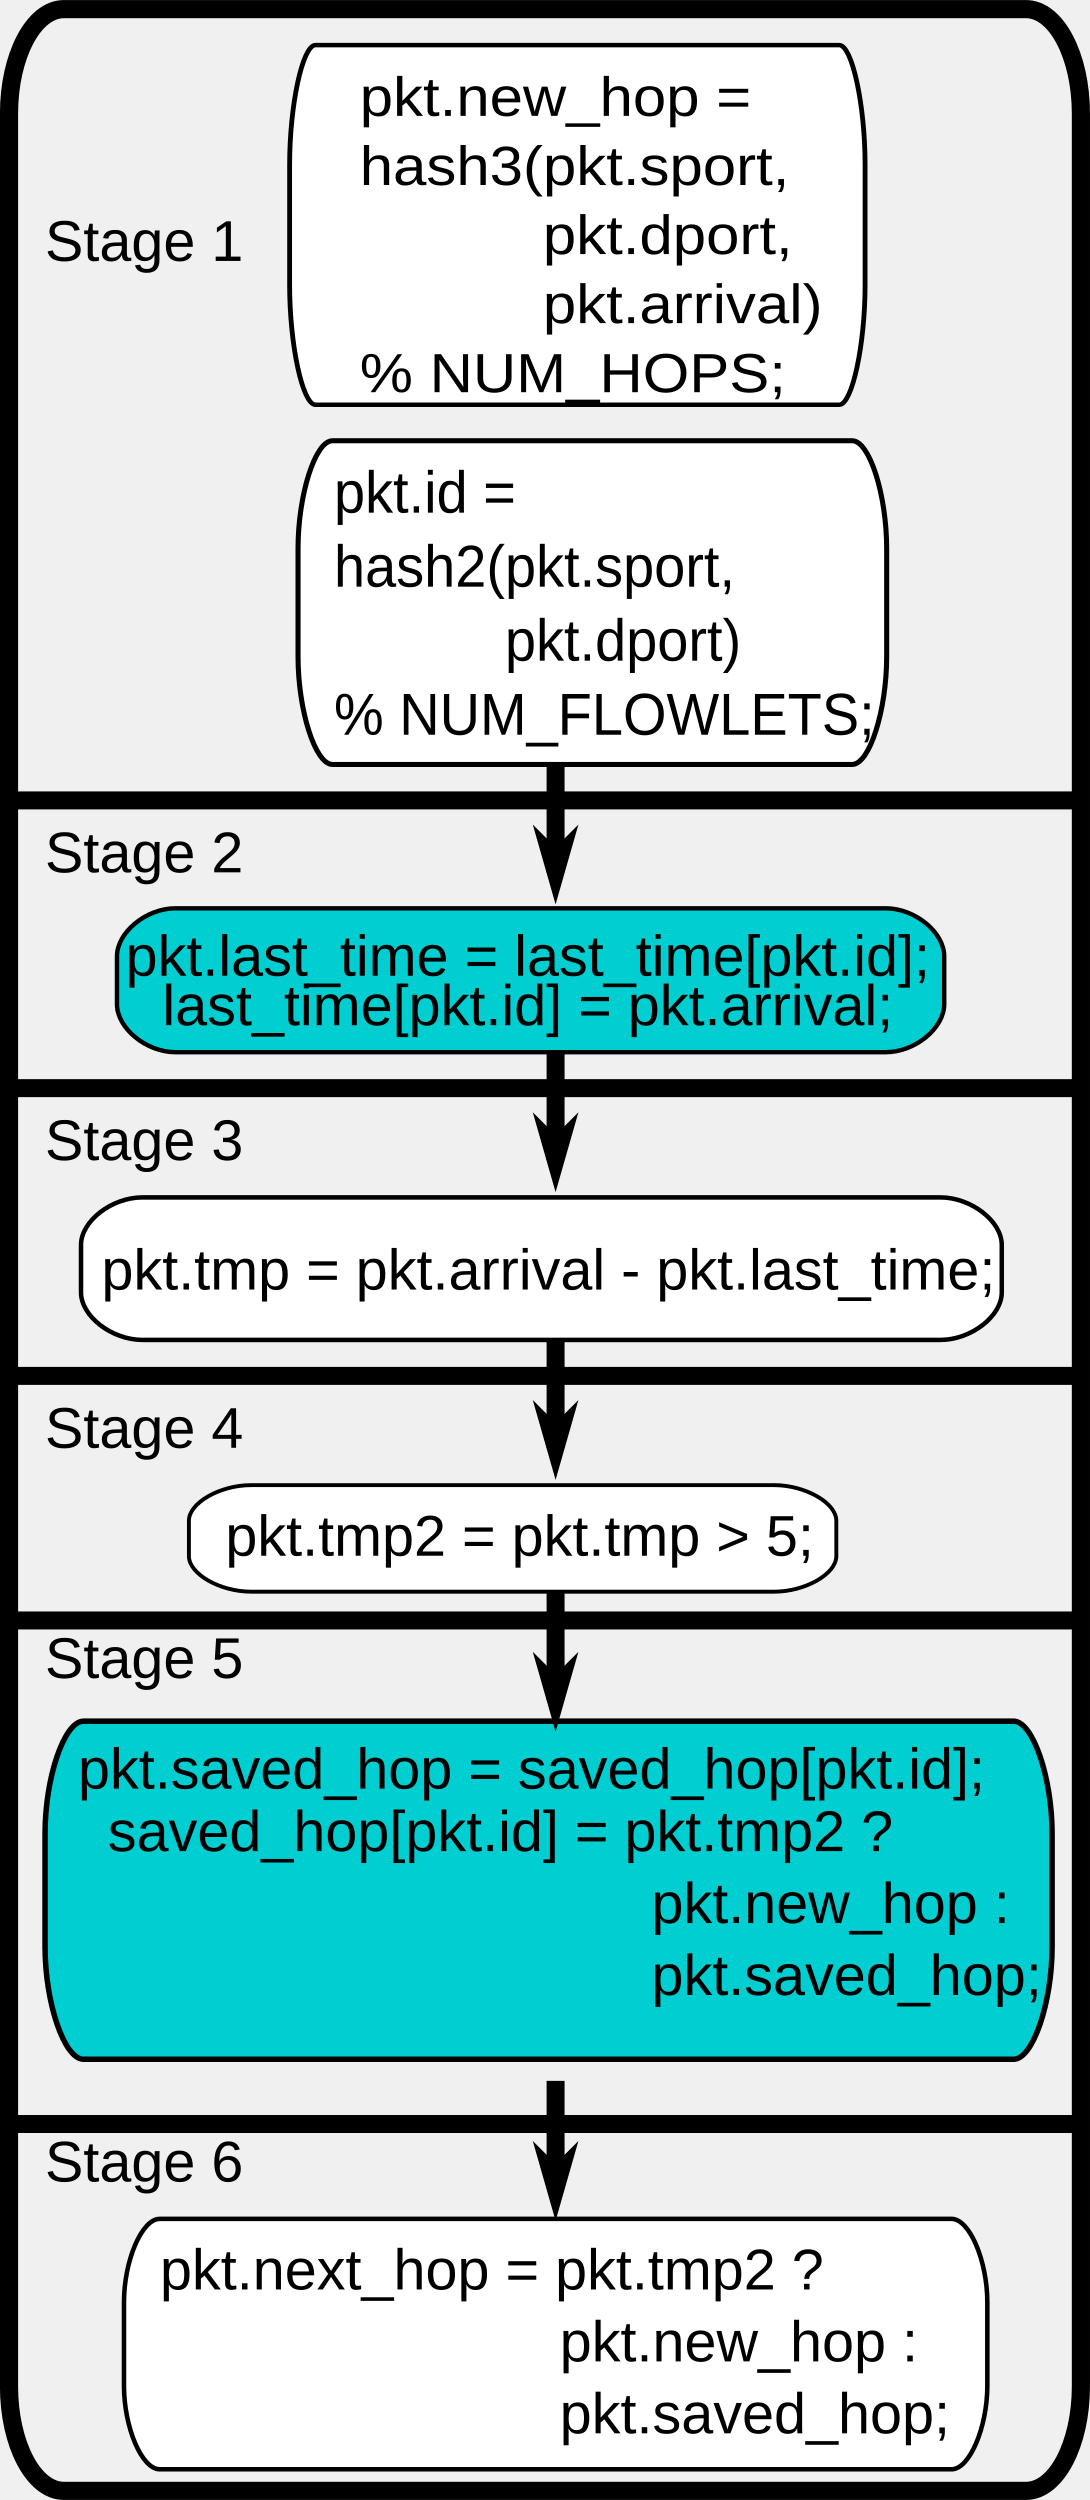
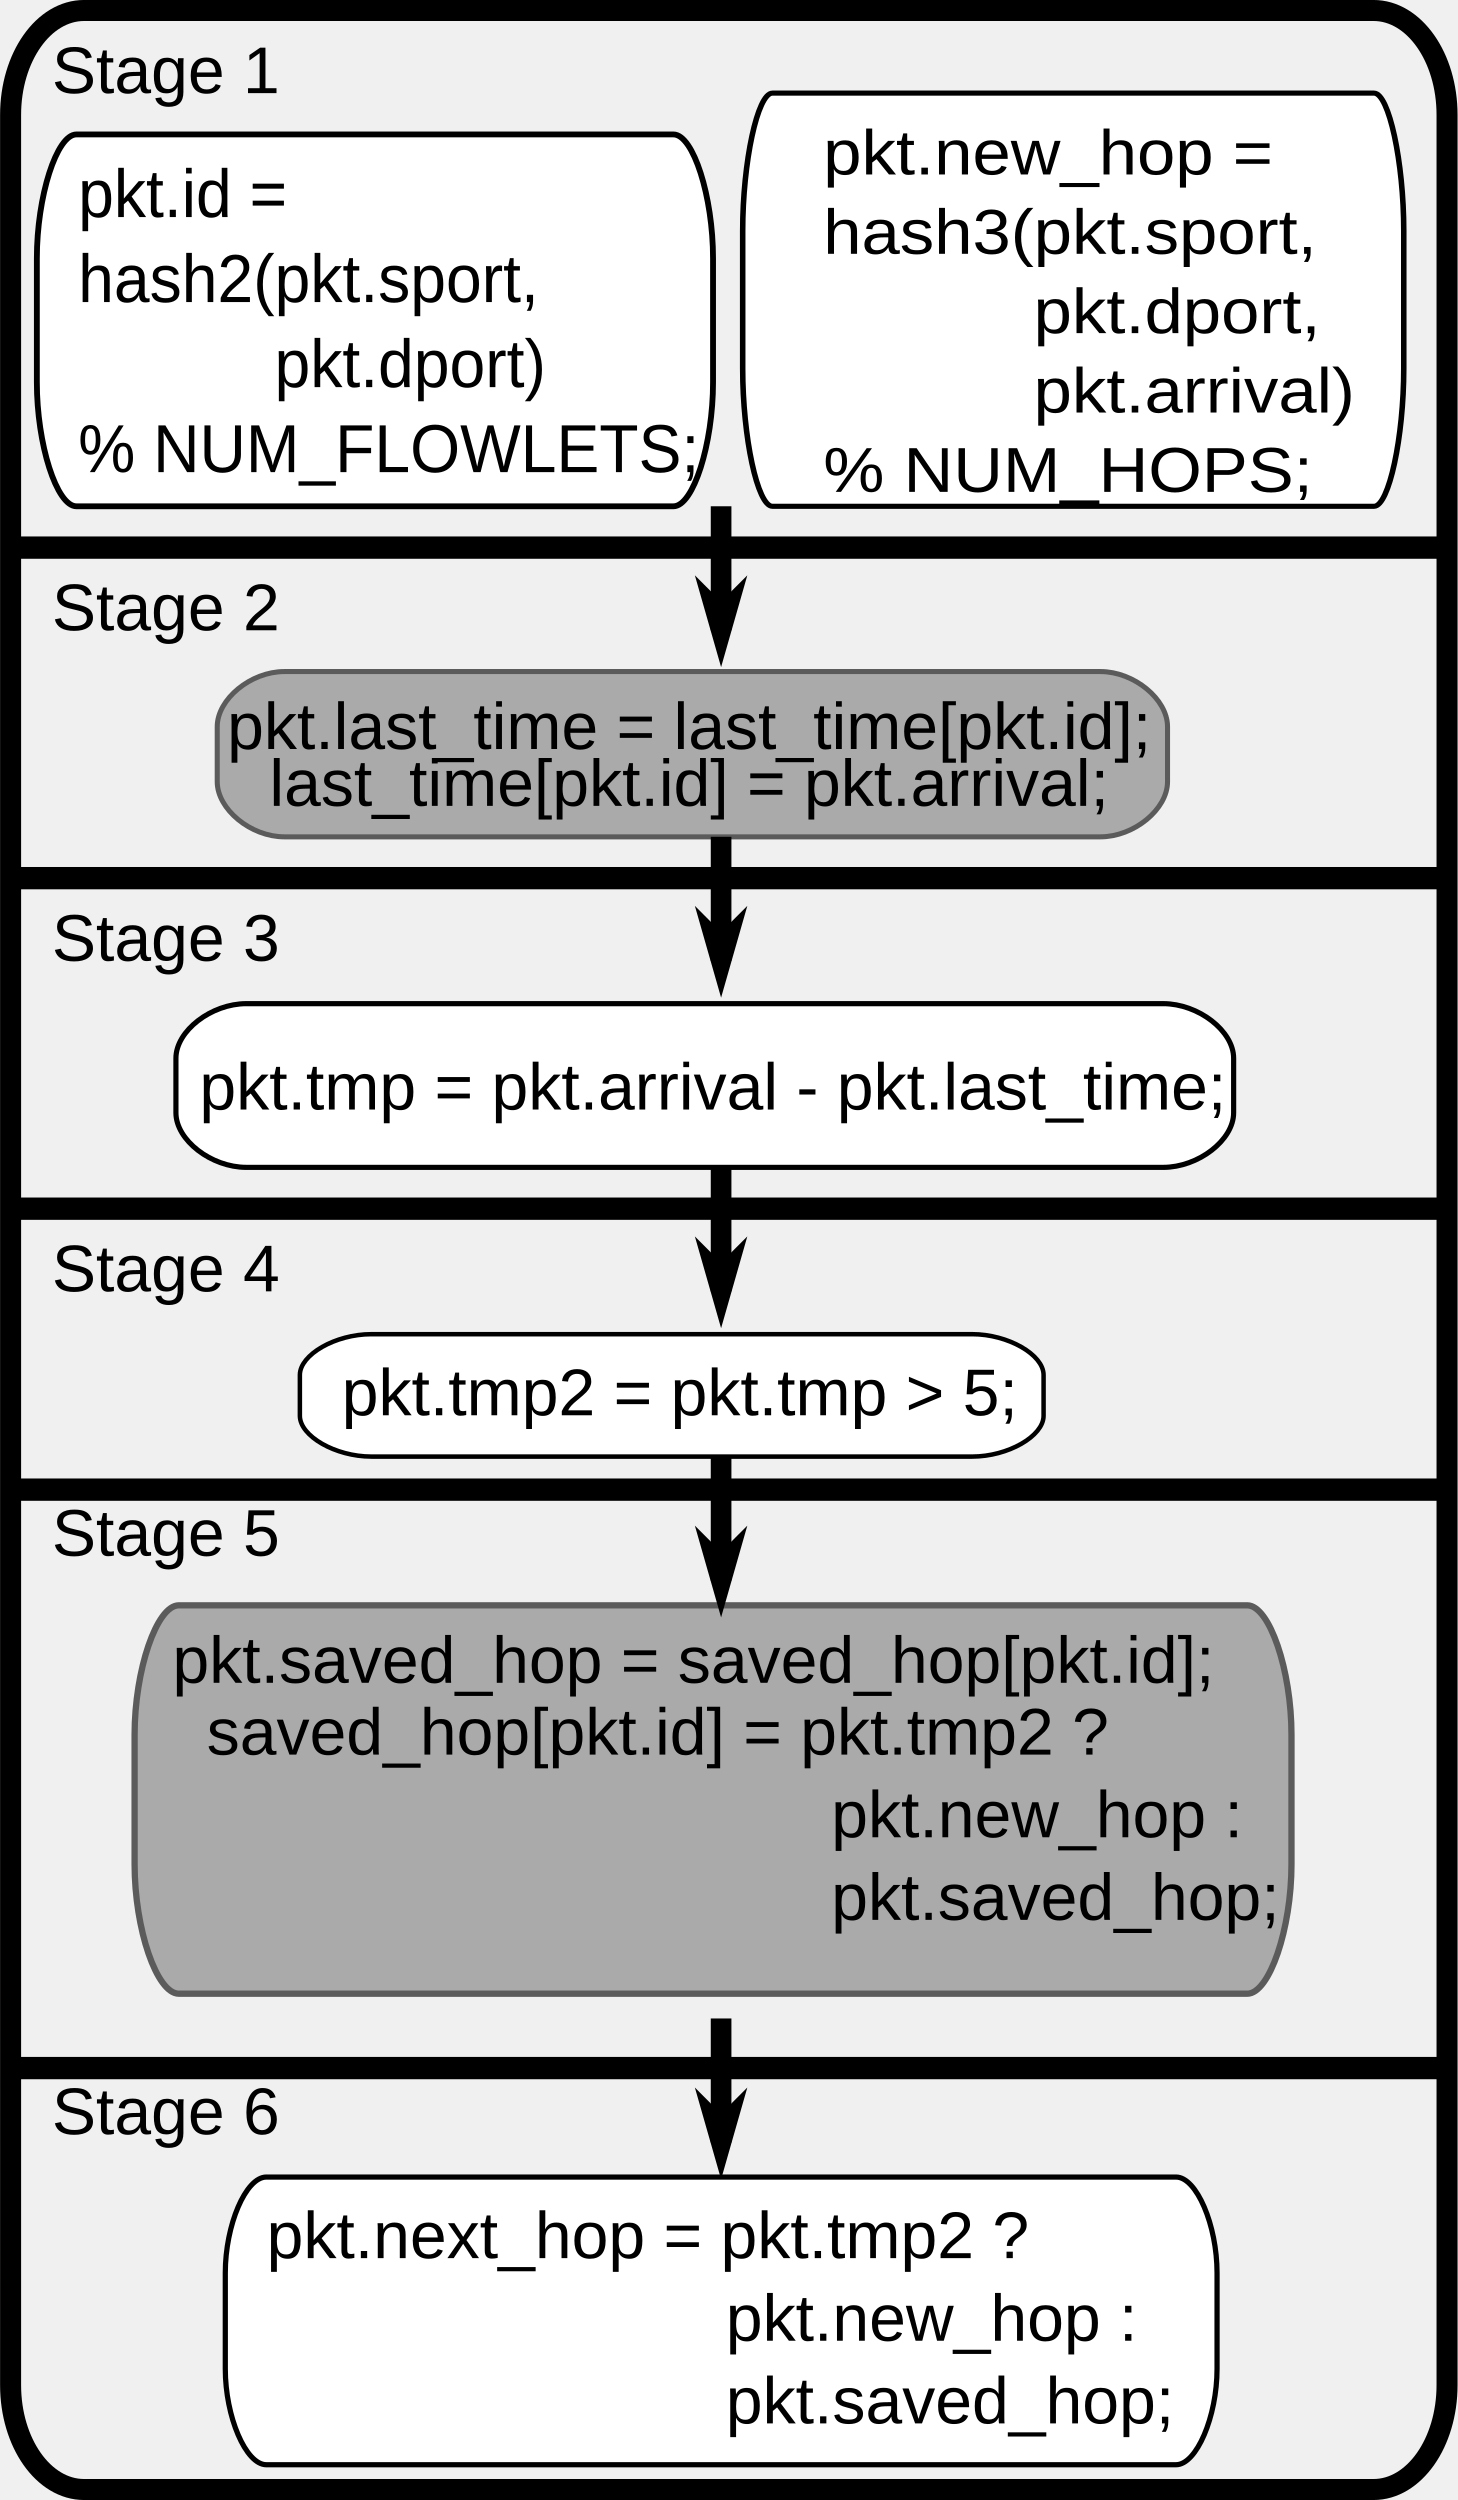
- <svg xmlns="http://www.w3.org/2000/svg" width="303.047" height="695.078" viewBox="0 0 242.259 556.062" id="svg2" version="1.1">
+ <svg xmlns="http://www.w3.org/2000/svg" width="352.773" height="605.078" viewBox="0 0 282.012 484.062" id="svg2" version="1.1">
  <defs id="defs162">
    <marker orient="auto" refY="0" refX="0" id="Arrow1Send" style="overflow:visible">
      <path id="path4272" d="M 0,0 5,-5 -12.5,0 5,5 0,0 z" style="fill-rule:evenodd;stroke:#000000;stroke-width:1pt" transform="matrix(-0.2,0,0,-0.2,-1.2,0)" />
    </marker>
    <marker orient="auto" refY="0" refX="0" id="Arrow1Lend" style="overflow:visible">
      <path id="path4260" d="M 0,0 5,-5 -12.5,0 5,5 0,0 z" style="fill-rule:evenodd;stroke:#000000;stroke-width:1pt" transform="matrix(-0.8,0,0,-0.8,-10,0)" />
    </marker>
    <marker orient="auto" refY="0" refX="0" id="Arrow1Send-4" style="overflow:visible">
      <path id="path4272-5" d="M 0,0 5,-5 -12.5,0 5,5 0,0 z" style="fill-rule:evenodd;stroke:#000000;stroke-width:1pt" transform="matrix(-0.2,0,0,-0.2,-1.2,0)" />
    </marker>
    <marker orient="auto" refY="0" refX="0" id="Arrow1Send-2" style="overflow:visible">
      <path id="path4272-6" d="M 0,0 5,-5 -12.5,0 5,5 0,0 z" style="fill-rule:evenodd;stroke:#000000;stroke-width:1pt" transform="matrix(-0.2,0,0,-0.2,-1.2,0)" />
    </marker>
    <marker orient="auto" refY="0" refX="0" id="marker5471" style="overflow:visible">
      <path id="path5473" d="M 0,0 5,-5 -12.5,0 5,5 0,0 z" style="fill-rule:evenodd;stroke:#000000;stroke-width:1pt" transform="matrix(-0.2,0,0,-0.2,-1.2,0)" />
    </marker>
    <marker orient="auto" refY="0" refX="0" id="Arrow1Send-41" style="overflow:visible">
      <path id="path4272-68" d="M 0,0 5,-5 -12.5,0 5,5 0,0 z" style="fill-rule:evenodd;stroke:#000000;stroke-width:1pt" transform="matrix(-0.2,0,0,-0.2,-1.2,0)" />
    </marker>
    <marker orient="auto" refY="0" refX="0" id="Arrow1Send-1" style="overflow:visible">
      <path id="path4272-4" d="M 0,0 5,-5 -12.5,0 5,5 0,0 z" style="fill-rule:evenodd;stroke:#000000;stroke-width:1pt" transform="matrix(-0.2,0,0,-0.2,-1.2,0)" />
    </marker>
    <marker orient="auto" refY="0" refX="0" id="Arrow1Send-0" style="overflow:visible">
      <path id="path4272-0" d="M 0,0 5,-5 -12.5,0 5,5 0,0 z" style="fill-rule:evenodd;stroke:#000000;stroke-width:1pt" transform="matrix(-0.2,0,0,-0.2,-1.2,0)" />
    </marker>
  </defs>
-   <g id="graph0" class="graph" transform="translate(-249.9947,494.0312)">
-     <g id="node2" class="node" transform="translate(11.62224,-3.200009)">
-       <path d="m 463.74,-108 c 0,0 -206.879,0 -206.879,0 -4.28,0 -8.561,12.533 -8.561,25.067 0,0 0,25.067 0,25.067 0,12.533 4.28,25.067 8.561,25.067 0,0 206.879,0 206.879,0 4.28,0 8.561,-12.533 8.561,-25.067 0,0 0,-25.067 0,-25.067 C 472.301,-95.467 468.021,-108 463.74,-108" id="path19" style="fill:#00ced1;stroke:#000000;stroke-width:1.221" />
+   <g id="graph0" class="graph" transform="translate(-249.964,422.0312)">
+     <g id="node2" class="node" transform="translate(27.62224,-3.200009)">
+       <path d="m 463.74,-108 c 0,0 -206.879,0 -206.879,0 -4.28,0 -8.561,12.533 -8.561,25.067 0,0 0,25.067 0,25.067 0,12.533 4.28,25.067 8.561,25.067 0,0 206.879,0 206.879,0 4.28,0 8.561,-12.533 8.561,-25.067 0,0 0,-25.067 0,-25.067 C 472.301,-95.467 468.021,-108 463.74,-108" id="path19" style="fill:#808080;stroke:#000000;stroke-width:1.221;opacity:0.621" />
      <text x="356.5" y="-93" font-size="10.00" id="text21" style="font-size:10px;text-anchor:middle;font-family:'Times,serif'">
        <tspan style="font-size:12.8px;font-style:normal;font-variant:normal;font-weight:normal;font-stretch:normal;font-family:Arial;-inkscape-font-specification:Arial" id="tspan3096">pkt.saved_hop = saved_hop[pkt.id];</tspan>
      </text>
      <text x="356.5" y="-82" font-size="10.00" id="text23" style="font-size:10px;text-anchor:middle;font-family:'Times,serif'" />
    </g>
-     <g id="node7" class="node" transform="translate(-133.6178,35.49999)">
+     <g id="node7" class="node" transform="translate(-117.6178,35.49999)">
      <path d="m 595.183,-36 c 0,0 -176.136,0 -176.136,0 -3.973,0 -7.946,9.283 -7.946,18.567 0,0 0,18.567 0,18.567 0,9.283 3.973,18.567 7.946,18.567 0,0 176.136,0 176.136,0 3.973,0 7.946,-9.283 7.946,-18.567 0,0 0,-18.567 0,-18.567 0,-9.283 -3.973,-18.567 -7.946,-18.567" id="path49" style="fill:#ffffff;stroke:#000000;stroke-width:1.012" />
      <text x="513.5" y="-15.5" font-size="10.00" id="text51" style="font-size:10px;text-anchor:middle;font-family:'Times,serif'" />
      <text xml:space="preserve" style="font-size:11.68px;font-style:normal;font-variant:normal;font-weight:normal;font-stretch:normal;text-align:start;line-height:125%;letter-spacing:0px;word-spacing:0px;writing-mode:lr-tb;text-anchor:start;fill:#000000;fill-opacity:1;stroke:none;font-family:Arial;-inkscape-font-specification:Sans" x="419.101" y="-20.3" id="text3088">
        <tspan id="tspan3090" x="419.101" y="-20.3" style="font-size:12.8px">pkt.next_hop = pkt.tmp2 ? </tspan>
        <tspan x="419.101" y="-4.3" id="tspan3092" style="font-size:12.8px">                         pkt.new_hop : </tspan>
        <tspan x="419.101" y="11.7" id="tspan3094" style="font-size:12.8px">                         pkt.saved_hop;</tspan>
      </text>
    </g>
-     <g id="node4" class="node" transform="translate(-203.2,32)">
-       <path d="m 650.135,-324 c 0,0 -158.024,0 -158.024,0 -6.494,0 -12.988,5.333 -12.988,10.667 0,0 0,10.667 0,10.667 0,5.333 6.494,10.667 12.988,10.667 0,0 158.024,0 158.024,0 6.494,0 12.988,-5.333 12.988,-10.667 0,0 0,-10.667 0,-10.667 0,-5.333 -6.494,-10.667 -12.988,-10.667" id="path70" style="fill:#00ced1;stroke:#000000;stroke-width:0.981" />
+     <g id="node4" class="node" transform="translate(-187.2,32)">
+       <path d="m 650.135,-324 c 0,0 -158.024,0 -158.024,0 -6.494,0 -12.988,5.333 -12.988,10.667 0,0 0,10.667 0,10.667 0,5.333 6.494,10.667 12.988,10.667 0,0 158.024,0 158.024,0 6.494,0 12.988,-5.333 12.988,-10.667 0,0 0,-10.667 0,-10.667 0,-5.333 -6.494,-10.667 -12.988,-10.667" id="path70" style="fill:#808080;stroke:#000000;stroke-width:0.981;opacity:0.621" />
      <text x="570.5" y="-309" font-size="10.00" id="text72" style="font-size:10px;text-anchor:middle;font-family:'Times,serif'">
        <tspan style="font-size:12.8px;font-style:normal;font-variant:normal;font-weight:normal;font-stretch:normal;font-family:Arial;-inkscape-font-specification:Arial" id="tspan3108">pkt.last_time = last_time[pkt.id];</tspan>
      </text>
      <text x="570.5" y="-298" font-size="10.00" id="text74" style="font-size:10px;text-anchor:middle;font-family:'Times,serif'">
        <tspan style="font-size:12.8px;font-style:normal;font-variant:normal;font-weight:normal;font-stretch:normal;font-family:Arial;-inkscape-font-specification:Arial" id="tspan3106">last_time[pkt.id] = pkt.arrival;</tspan>
      </text>
    </g>
-     <g id="node8" class="node" transform="translate(-201.8178,24.29999)">
+     <g id="node8" class="node" transform="translate(-185.8178,24.29999)">
      <path d="m 660.888,-252 c 0,0 -177.493,0 -177.493,0 -6.827,0 -13.653,5.283 -13.653,10.567 0,0 0,10.567 0,10.567 0,5.283 6.827,10.567 13.653,10.567 0,0 177.493,0 177.493,0 6.827,0 13.653,-5.283 13.653,-10.567 0,0 0,-10.567 0,-10.567 0,-5.283 -6.827,-10.567 -13.653,-10.567" id="path86" style="fill:#ffffff;stroke:#000000;stroke-width:1.001" />
      <text x="573.7" y="-231.5" font-size="10.00" id="text88" style="font-size:10px;text-anchor:middle;font-family:'Times,serif'">
        <tspan style="font-size:12.8px;font-style:normal;font-variant:normal;font-weight:normal;font-stretch:normal;font-family:Arial;-inkscape-font-specification:Arial" id="tspan3104">pkt.tmp = pkt.arrival - pkt.last_time;</tspan>
      </text>
    </g>
-     <g id="node5" class="node" transform="matrix(1.02729,0,0,0.9473684,112.4687,-313.4737)">
+     <g id="node5" class="node" transform="matrix(1.02729,0,0,0.9473684,191.8093,-233.4737)">
      <path d="m 315.492,-180 c 0,0 -113.4,0 -113.4,0 -2.8,0 -5.6,14.074 -5.6,28.148 0,0 0,28.148 0,28.148 0,14.074 2.8,28.148 5.6,28.148 0,0 113.4,0 113.4,0 2.8,0 5.6,-14.074 5.6,-28.148 0,0 0,-28.148 0,-28.148 0,-14.074 -2.8,-28.148 -5.6,-28.148" id="path100" style="fill:#ffffff;stroke:#000000;stroke-width:1.046" />
      <text x="133.5" y="-159.5" font-size="10.00" id="text102" style="font-size:10px;text-anchor:middle;font-family:'Times,serif'">
        <tspan style="font-family:Times New Roman;-inkscape-font-specification:Times New Roman" id="tspan3171" />
      </text>
      <flowRoot xml:space="preserve" id="flowRoot3185" style="font-size:15px;font-style:normal;font-variant:normal;font-weight:normal;font-stretch:normal;text-align:start;line-height:125%;letter-spacing:0px;word-spacing:0px;writing-mode:lr-tb;text-anchor:start;fill:#000000;fill-opacity:1;stroke:none;font-family:Arial;-inkscape-font-specification:Arial" transform="matrix(0.8,0,0,0.8,31,-180)">
        <flowRegion id="flowRegion3187">
          <rect id="rect3189" width="18.142" height="19.006" x="288.549" y="41.075" />
        </flowRegion>
        <flowPara id="flowPara3191" />
      </flowRoot>
      <text xml:space="preserve" style="font-size:12px;font-style:normal;font-variant:normal;font-weight:normal;font-stretch:normal;text-align:start;line-height:125%;letter-spacing:0px;word-spacing:0px;writing-mode:lr-tb;text-anchor:start;fill:#000000;fill-opacity:1;stroke:none;font-family:Arial;-inkscape-font-specification:Arial" x="211.672" y="-163.378" id="text3205">
        <tspan id="tspan3207" x="211.672" y="-163.378" style="font-size:12.975px;font-family:Arial;-inkscape-font-specification:Arial">pkt.new_hop = </tspan>
        <tspan x="211.672" y="-147.159" style="font-size:12.975px;font-family:Arial;-inkscape-font-specification:Arial" id="tspan3344">hash3(pkt.sport,</tspan>
        <tspan x="211.672" y="-130.941" id="tspan3209" style="font-size:12.975px;font-family:Arial;-inkscape-font-specification:Arial">           pkt.dport, </tspan>
        <tspan x="211.672" y="-114.722" id="tspan3211" style="font-size:12.975px;font-family:Arial;-inkscape-font-specification:Arial">           pkt.arrival)</tspan>
        <tspan x="211.672" y="-98.503" id="tspan3213" style="font-size:12.975px;font-family:Arial;-inkscape-font-specification:Arial">% NUM_HOPS;</tspan>
      </text>
    </g>
-     <g id="node9" class="node" transform="translate(-205.0178,16.29999)">
+     <g id="node9" class="node" transform="translate(-189.0178,16.29999)">
      <path d="m 627.117,-180 c 0,0 -116.352,0 -116.352,0 -6.912,0 -13.824,3.95 -13.824,7.9 0,0 0,7.9 0,7.9 0,3.95 6.912,7.9 13.824,7.9 0,0 116.352,0 116.352,0 6.912,0 13.824,-3.95 13.824,-7.9 0,0 0,-7.9 0,-7.9 0,-3.95 -6.912,-7.9 -13.824,-7.9" id="path128" style="fill:#ffffff;stroke:#000000;stroke-width:0.871" />
      <text x="570.5" y="-164.3" font-size="10.00" id="text130" style="font-size:10px;text-anchor:middle;font-family:'Times,serif'">
        <tspan style="font-size:12.8px;font-style:normal;font-variant:normal;font-weight:normal;font-stretch:normal;font-family:Arial;-inkscape-font-specification:Arial" id="tspan3102">pkt.tmp2 = pkt.tmp &gt; 5;</tspan>
      </text>
    </g>
-     <path style="fill:#ffffff;stroke:#000000;stroke-width:1.13" id="path12-5" d="m 439.459,-396 c 0,0 -115.599,0 -115.599,0 -3.832,0 -7.664,12 -7.664,24 0,0 0,24 0,24 0,12 3.832,24 7.664,24 0,0 115.599,0 115.599,0 3.832,0 7.664,-12 7.664,-24 0,0 0,-24 0,-24 0,-12 -3.832,-24 -7.664,-24" />
+     <path style="fill:#ffffff;stroke:#000000;stroke-width:1.13" id="path12-5" d="m 380.259,-396 c 0,0 -115.599,0 -115.599,0 -3.832,0 -7.664,12 -7.664,24 0,0 0,24 0,24 0,12 3.832,24 7.664,24 0,0 115.599,0 115.599,0 3.832,0 7.664,-12 7.664,-24 0,0 0,-24 0,-24 0,-12 -3.832,-24 -7.664,-24" />
    <text style="font-size:12.8px;text-anchor:middle;font-family:'Times,serif'" id="text14-7" font-size="10.00" y="-301.552" x="-71.09" transform="scale(0.9718253,1.028992)" />
-     <text id="text3215-9" y="-369.294" x="333.595" style="font-size:12.8px;font-style:normal;font-variant:normal;font-weight:normal;font-stretch:normal;text-align:start;line-height:125%;letter-spacing:0px;word-spacing:0px;writing-mode:lr-tb;text-anchor:start;fill:#000000;fill-opacity:1;stroke:none;font-family:Arial;-inkscape-font-specification:Arial" xml:space="preserve" transform="scale(0.9718253,1.028992)">
-       <tspan style="font-size:12.8px;font-family:Arial;-inkscape-font-specification:Arial" y="-369.294" x="333.595" id="tspan3217-8">pkt.id =</tspan>
-       <tspan style="font-size:12.8px;font-family:Arial;-inkscape-font-specification:Arial" y="-353.294" x="333.595" id="tspan3348">hash2(pkt.sport,</tspan>
-       <tspan style="font-size:12.8px;font-family:Arial;-inkscape-font-specification:Arial" id="tspan3219-1" y="-337.294" x="333.595">           pkt.dport)</tspan>
-       <tspan style="font-size:12.8px;font-family:Arial;-inkscape-font-specification:Arial" id="tspan3221-2" y="-321.294" x="333.595">% NUM_FLOWLETS;</tspan>
+     <text id="text3215-9" y="-369.294" x="272.678" style="font-size:12.8px;font-style:normal;font-variant:normal;font-weight:normal;font-stretch:normal;text-align:start;line-height:125%;letter-spacing:0px;word-spacing:0px;writing-mode:lr-tb;text-anchor:start;fill:#000000;fill-opacity:1;stroke:none;font-family:Arial;-inkscape-font-specification:Arial" xml:space="preserve" transform="scale(0.9718253,1.028992)">
+       <tspan style="font-size:12.8px;font-family:Arial;-inkscape-font-specification:Arial" y="-369.294" x="272.678" id="tspan3217-8">pkt.id =</tspan>
+       <tspan style="font-size:12.8px;font-family:Arial;-inkscape-font-specification:Arial" y="-353.294" x="272.678" id="tspan3348">hash2(pkt.sport,</tspan>
+       <tspan style="font-size:12.8px;font-family:Arial;-inkscape-font-specification:Arial" id="tspan3219-1" y="-337.294" x="272.678">           pkt.dport)</tspan>
+       <tspan style="font-size:12.8px;font-family:Arial;-inkscape-font-specification:Arial" id="tspan3221-2" y="-321.294" x="272.678">% NUM_FLOWLETS;</tspan>
    </text>
-     <path style="fill:none;stroke:#000000;stroke-width:4;stroke-linecap:butt;stroke-linejoin:miter;stroke-miterlimit:1;stroke-opacity:1;stroke-dasharray:none;marker-end:url(#Arrow1Send)" d="m 373.482,-324 0,24" id="path3483" />
-     <path style="fill:none;stroke:#000000;stroke-width:4;stroke-linecap:butt;stroke-linejoin:miter;stroke-miterlimit:1;stroke-opacity:1;stroke-dasharray:none;marker-end:url(#Arrow1Send)" d="m 373.482,-260 0,24" id="path3483-8" />
-     <path style="fill:none;stroke:#000000;stroke-width:4;stroke-linecap:butt;stroke-linejoin:miter;stroke-miterlimit:1;stroke-opacity:1;stroke-dasharray:none;marker-end:url(#Arrow1Send)" d="m 373.482,-196 0,24" id="path3483-4" />
-     <path style="fill:none;stroke:#000000;stroke-width:4;stroke-linecap:butt;stroke-linejoin:miter;stroke-miterlimit:1;stroke-opacity:1;stroke-dasharray:none;marker-end:url(#Arrow1Send)" d="m 373.482,-140 0,24" id="path3483-4-8" />
-     <path style="fill:none;stroke:#000000;stroke-width:4;stroke-linecap:butt;stroke-linejoin:miter;stroke-miterlimit:1;stroke-opacity:1;stroke-dasharray:none;marker-end:url(#Arrow1Send)" d="m 373.482,-31.2 0,24" id="path3483-4-8-4" />
-     <text xml:space="preserve" style="font-size:12.8px;font-style:normal;font-variant:normal;font-weight:normal;font-stretch:normal;text-align:start;line-height:125%;letter-spacing:0px;word-spacing:0px;writing-mode:lr-tb;text-anchor:start;fill:#000000;fill-opacity:1;stroke:none;font-family:Arial;-inkscape-font-specification:Sans" x="273.882" y="-82.295" id="text3078">
-       <tspan id="tspan3080" x="273.882" y="-82.295" style="font-size:12.8px;font-family:Arial;-inkscape-font-specification:Arial">saved_hop[pkt.id] = pkt.tmp2 ? </tspan>
-       <tspan x="273.882" y="-66.295" style="font-size:12.8px;font-family:Arial;-inkscape-font-specification:Arial" id="tspan3084">                                  pkt.new_hop :</tspan>
-       <tspan x="273.882" y="-50.295" style="font-size:12.8px;font-family:Arial;-inkscape-font-specification:Arial" id="tspan3100">                                  pkt.saved_hop;</tspan>
+     <path style="fill:none;stroke:#000000;stroke-width:4;stroke-linecap:butt;stroke-linejoin:miter;stroke-miterlimit:1;stroke-opacity:1;stroke-dasharray:none;marker-end:url(#Arrow1Send)" d="m 389.482,-324 0,24" id="path3483" />
+     <path style="fill:none;stroke:#000000;stroke-width:4;stroke-linecap:butt;stroke-linejoin:miter;stroke-miterlimit:1;stroke-opacity:1;stroke-dasharray:none;marker-end:url(#Arrow1Send)" d="m 389.482,-260 0,24" id="path3483-8" />
+     <path style="fill:none;stroke:#000000;stroke-width:4;stroke-linecap:butt;stroke-linejoin:miter;stroke-miterlimit:1;stroke-opacity:1;stroke-dasharray:none;marker-end:url(#Arrow1Send)" d="m 389.482,-196 0,24" id="path3483-4" />
+     <path style="fill:none;stroke:#000000;stroke-width:4;stroke-linecap:butt;stroke-linejoin:miter;stroke-miterlimit:1;stroke-opacity:1;stroke-dasharray:none;marker-end:url(#Arrow1Send)" d="m 389.482,-140 0,24" id="path3483-4-8" />
+     <path style="fill:none;stroke:#000000;stroke-width:4;stroke-linecap:butt;stroke-linejoin:miter;stroke-miterlimit:1;stroke-opacity:1;stroke-dasharray:none;marker-end:url(#Arrow1Send)" d="m 389.482,-31.2 0,24" id="path3483-4-8-4" />
+     <text xml:space="preserve" style="font-size:12.8px;font-style:normal;font-variant:normal;font-weight:normal;font-stretch:normal;text-align:start;line-height:125%;letter-spacing:0px;word-spacing:0px;writing-mode:lr-tb;text-anchor:start;fill:#000000;fill-opacity:1;stroke:none;font-family:Arial;-inkscape-font-specification:Sans" x="289.882" y="-82.295" id="text3078">
+       <tspan id="tspan3080" x="289.882" y="-82.295" style="font-size:12.8px;font-family:Arial;-inkscape-font-specification:Arial">saved_hop[pkt.id] = pkt.tmp2 ? </tspan>
+       <tspan x="289.882" y="-66.295" style="font-size:12.8px;font-family:Arial;-inkscape-font-specification:Arial" id="tspan3084">                                  pkt.new_hop :</tspan>
+       <tspan x="289.882" y="-50.295" style="font-size:12.8px;font-family:Arial;-inkscape-font-specification:Arial" id="tspan3100">                                  pkt.saved_hop;</tspan>
    </text>
-     <path style="fill:none;stroke:#000000;stroke-width:4;stroke-linecap:butt;stroke-linejoin:miter;stroke-miterlimit:4;stroke-opacity:1;stroke-dasharray:none" d="m 251.923,-316 240,0" id="path3110" />
-     <path style="fill:none;stroke:#000000;stroke-width:4;stroke-linecap:butt;stroke-linejoin:miter;stroke-miterlimit:4;stroke-opacity:1;stroke-dasharray:none" d="m 251.923,-252 240,0" id="path3110-1" />
-     <path style="fill:none;stroke:#000000;stroke-width:4;stroke-linecap:butt;stroke-linejoin:miter;stroke-miterlimit:4;stroke-opacity:1;stroke-dasharray:none" d="m 251.923,-188 240,0" id="path3110-1-9" />
-     <path style="fill:none;stroke:#000000;stroke-width:4;stroke-linecap:butt;stroke-linejoin:miter;stroke-miterlimit:4;stroke-opacity:1;stroke-dasharray:none" d="m 251.923,-133.6 240,0" id="path3110-1-9-7" />
-     <path style="fill:none;stroke:#000000;stroke-width:4;stroke-linecap:butt;stroke-linejoin:miter;stroke-miterlimit:4;stroke-opacity:1;stroke-dasharray:none" d="m 251.923,-21.6 240,0" id="path3110-1-9-7-7" />
-     <rect style="fill:none;stroke:#000000;stroke-width:4.041;stroke-linecap:round;stroke-linejoin:round;stroke-miterlimit:1;stroke-opacity:1;stroke-dasharray:none;stroke-dashoffset:0" id="rect3184" width="238.412" height="552" x="251.912" y="-492" rx="12.198" ry="23.248" />
-     <text xml:space="preserve" style="font-size:12.8px;font-style:normal;font-variant:normal;font-weight:normal;font-stretch:normal;text-align:start;line-height:125%;letter-spacing:0px;word-spacing:0px;writing-mode:lr-tb;text-anchor:start;fill:#000000;fill-opacity:1;stroke:none;font-family:Arial;-inkscape-font-specification:Sans" x="259.911" y="-436" id="text3186">
-       <tspan id="tspan3188" x="259.911" y="-436">Stage 1</tspan>
+     <path style="fill:none;stroke:#000000;stroke-width:4.32;stroke-linecap:butt;stroke-linejoin:miter;stroke-miterlimit:4;stroke-opacity:1;stroke-dasharray:none" d="m 251.925,-316 279.986,0" id="path3110" />
+     <path style="fill:none;stroke:#000000;stroke-width:4.32;stroke-linecap:butt;stroke-linejoin:miter;stroke-miterlimit:4;stroke-opacity:1;stroke-dasharray:none" d="m 251.925,-252 279.986,0" id="path3110-1" />
+     <path style="fill:none;stroke:#000000;stroke-width:4.32;stroke-linecap:butt;stroke-linejoin:miter;stroke-miterlimit:4;stroke-opacity:1;stroke-dasharray:none" d="m 251.925,-188 279.986,0" id="path3110-1-9" />
+     <path style="fill:none;stroke:#000000;stroke-width:4.32;stroke-linecap:butt;stroke-linejoin:miter;stroke-miterlimit:4;stroke-opacity:1;stroke-dasharray:none" d="m 251.925,-133.6 279.986,0" id="path3110-1-9-7" />
+     <path style="fill:none;stroke:#000000;stroke-width:4.32;stroke-linecap:butt;stroke-linejoin:miter;stroke-miterlimit:4;stroke-opacity:1;stroke-dasharray:none" d="m 251.925,-21.6 279.986,0" id="path3110-1-9-7-7" />
+     <rect style="fill:none;stroke:#000000;stroke-width:4.07;stroke-linecap:round;stroke-linejoin:round;stroke-miterlimit:1;stroke-opacity:1;stroke-dasharray:none;stroke-dashoffset:0" id="rect3184" width="278.133" height="480" x="251.912" y="-420" rx="14.23" ry="20.216" />
+     <text xml:space="preserve" style="font-size:12.8px;font-style:normal;font-variant:normal;font-weight:normal;font-stretch:normal;text-align:start;line-height:125%;letter-spacing:0px;word-spacing:0px;writing-mode:lr-tb;text-anchor:start;fill:#000000;fill-opacity:1;stroke:none;font-family:Arial;-inkscape-font-specification:Sans" x="259.911" y="-404" id="text3186">
+       <tspan id="tspan3188" x="259.911" y="-404">Stage 1</tspan>
    </text>
    <text xml:space="preserve" style="font-size:12.8px;font-style:normal;font-variant:normal;font-weight:normal;font-stretch:normal;text-align:start;line-height:125%;letter-spacing:0px;word-spacing:0px;writing-mode:lr-tb;text-anchor:start;fill:#000000;fill-opacity:1;stroke:none;font-family:Arial;-inkscape-font-specification:Sans" x="259.911" y="-300" id="text3186-9">
      <tspan id="tspan3188-5" x="259.911" y="-300">Stage 2</tspan>
    </text>
    <text xml:space="preserve" style="font-size:12.8px;font-style:normal;font-variant:normal;font-weight:normal;font-stretch:normal;text-align:start;line-height:125%;letter-spacing:0px;word-spacing:0px;writing-mode:lr-tb;text-anchor:start;fill:#000000;fill-opacity:1;stroke:none;font-family:Arial;-inkscape-font-specification:Sans" x="259.911" y="-236" id="text3186-9-8">
      <tspan id="tspan3188-5-9" x="259.911" y="-236">Stage 3</tspan>
    </text>
    <text xml:space="preserve" style="font-size:12.8px;font-style:normal;font-variant:normal;font-weight:normal;font-stretch:normal;text-align:start;line-height:125%;letter-spacing:0px;word-spacing:0px;writing-mode:lr-tb;text-anchor:start;fill:#000000;fill-opacity:1;stroke:none;font-family:Arial;-inkscape-font-specification:Sans" x="259.911" y="-172" id="text3186-9-8-6">
      <tspan id="tspan3188-5-9-4" x="259.911" y="-172">Stage 4</tspan>
    </text>
    <text xml:space="preserve" style="font-size:12.8px;font-style:normal;font-variant:normal;font-weight:normal;font-stretch:normal;text-align:start;line-height:125%;letter-spacing:0px;word-spacing:0px;writing-mode:lr-tb;text-anchor:start;fill:#000000;fill-opacity:1;stroke:none;font-family:Arial;-inkscape-font-specification:Sans" x="259.911" y="-120.8" id="text3186-9-8-6-3">
      <tspan id="tspan3188-5-9-4-8" x="259.911" y="-120.8">Stage 5</tspan>
    </text>
    <text xml:space="preserve" style="font-size:12.8px;font-style:normal;font-variant:normal;font-weight:normal;font-stretch:normal;text-align:start;line-height:125%;letter-spacing:0px;word-spacing:0px;writing-mode:lr-tb;text-anchor:start;fill:#000000;fill-opacity:1;stroke:none;font-family:Arial;-inkscape-font-specification:Sans" x="259.911" y="-8.8" id="text3186-9-8-6-3-6">
      <tspan id="tspan3188-5-9-4-8-6" x="259.911" y="-8.8">Stage 6</tspan>
    </text>
  </g>
</svg>
